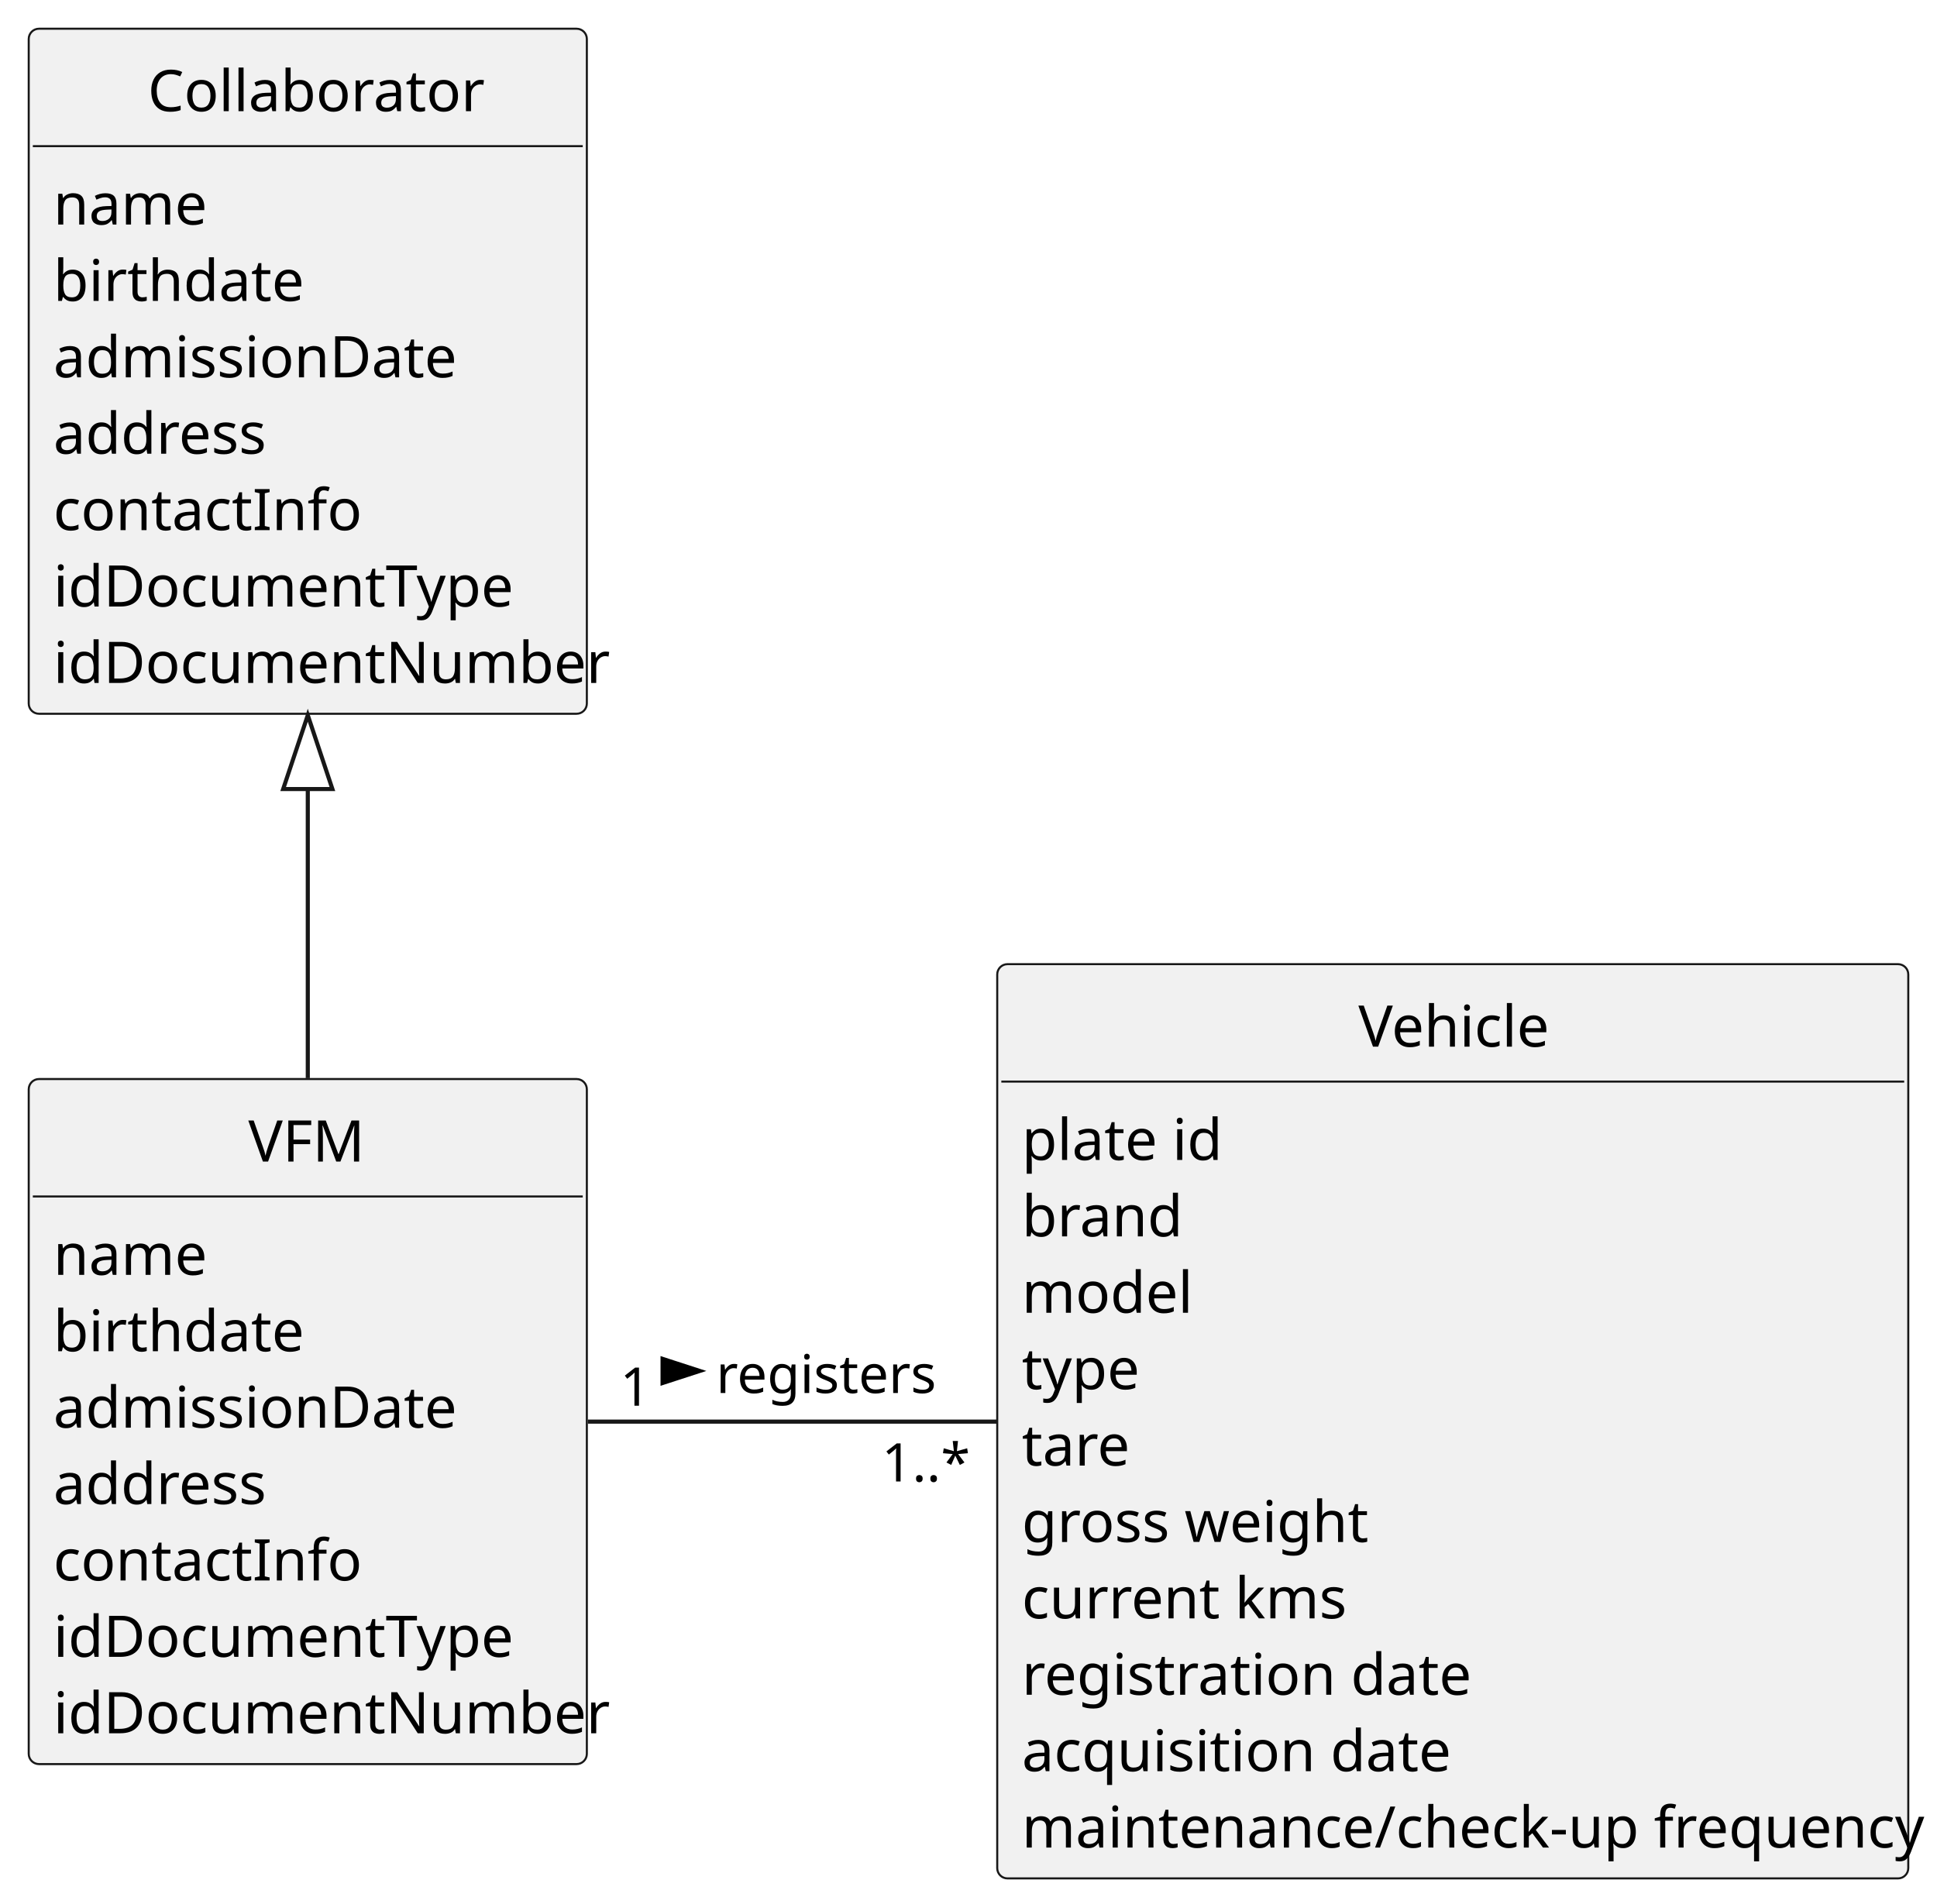
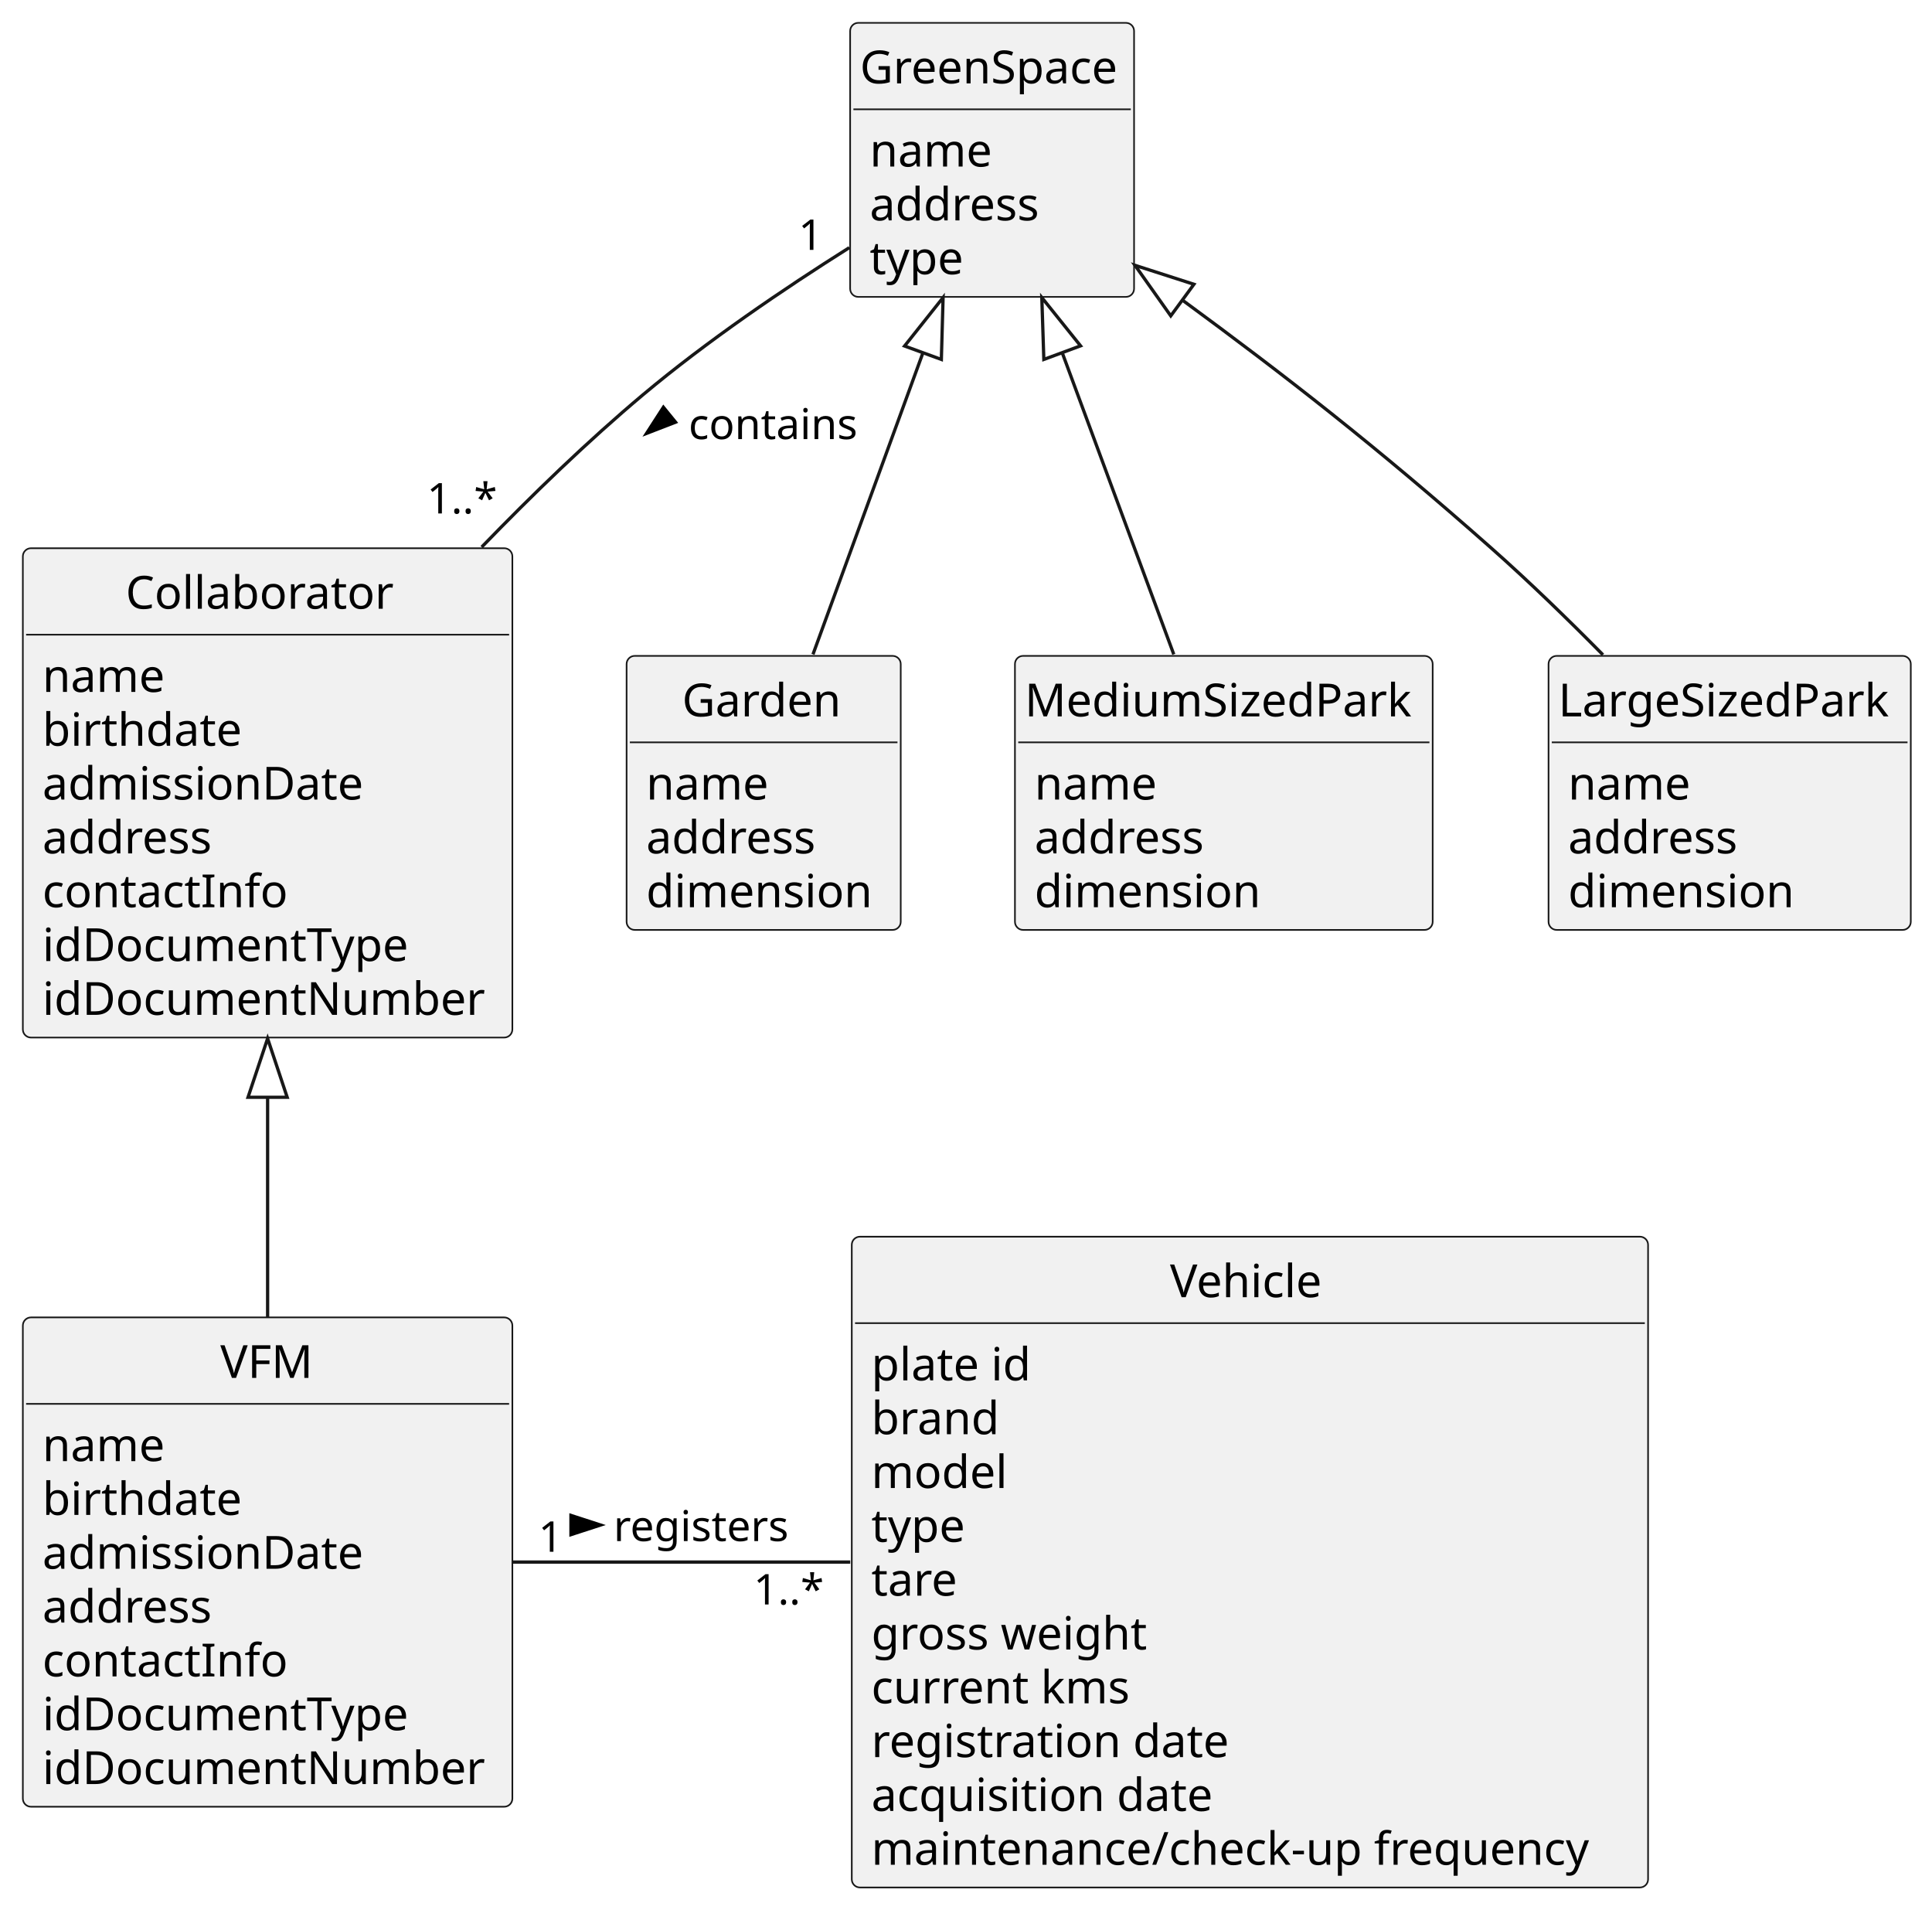
- <svg xmlns="http://www.w3.org/2000/svg" contentStyleType="text/css" height="464px" preserveAspectRatio="none" style="width:472px;height:464px;background:#FFFFFF;" version="1.1" viewBox="0 0 472 464" width="472px" zoomAndPan="magnify">
+ <svg xmlns="http://www.w3.org/2000/svg" contentStyleType="text/css" height="585px" preserveAspectRatio="none" style="width:592px;height:585px;background:#FFFFFF;" version="1.1" viewBox="0 0 592 585" width="592px" zoomAndPan="magnify">
  <defs />
  <g>
    <g id="elem_Collaborator">
-       <rect codeLine="11" fill="#F1F1F1" height="166.969" id="Collaborator" rx="2.5" ry="2.5" style="stroke:#181818;stroke-width:0.5;" width="136" x="7" y="7" />
-       <text fill="#000000" font-family="sans-serif" font-size="14" lengthAdjust="spacing" textLength="78" x="36" y="27.107">Collaborator</text>
-       <line style="stroke:#181818;stroke-width:0.5;" x1="8" x2="142" y1="35.621" y2="35.621" />
-       <text fill="#000000" font-family="sans-serif" font-size="14" lengthAdjust="spacing" textLength="35" x="13" y="54.728">name</text>
-       <text fill="#000000" font-family="sans-serif" font-size="14" lengthAdjust="spacing" textLength="56" x="13" y="73.35">birthdate</text>
-       <text fill="#000000" font-family="sans-serif" font-size="14" lengthAdjust="spacing" textLength="93" x="13" y="91.971">admissionDate</text>
-       <text fill="#000000" font-family="sans-serif" font-size="14" lengthAdjust="spacing" textLength="51" x="13" y="110.592">address</text>
-       <text fill="#000000" font-family="sans-serif" font-size="14" lengthAdjust="spacing" textLength="69" x="13" y="129.213">contactInfo</text>
-       <text fill="#000000" font-family="sans-serif" font-size="14" lengthAdjust="spacing" textLength="107" x="13" y="147.834">idDocumentType</text>
-       <text fill="#000000" font-family="sans-serif" font-size="14" lengthAdjust="spacing" textLength="124" x="13" y="166.455">idDocumentNumber</text>
+       <rect codeLine="11" fill="#F1F1F1" height="149.906" id="Collaborator" rx="2.5" ry="2.5" style="stroke:#181818;stroke-width:0.5;" width="150" x="7" y="167.95" />
+       <text fill="#000000" font-family="sans-serif" font-size="14" lengthAdjust="spacing" textLength="87" x="38.5" y="186.485">Collaborator</text>
+       <line style="stroke:#181818;stroke-width:0.5;" x1="8" x2="156" y1="194.438" y2="194.438" />
+       <text fill="#000000" font-family="sans-serif" font-size="14" lengthAdjust="spacing" textLength="38" x="13" y="211.973">name</text>
+       <text fill="#000000" font-family="sans-serif" font-size="14" lengthAdjust="spacing" textLength="63" x="13" y="228.462">birthdate</text>
+       <text fill="#000000" font-family="sans-serif" font-size="14" lengthAdjust="spacing" textLength="101" x="13" y="244.95">admissionDate</text>
+       <text fill="#000000" font-family="sans-serif" font-size="14" lengthAdjust="spacing" textLength="54" x="13" y="261.438">address</text>
+       <text fill="#000000" font-family="sans-serif" font-size="14" lengthAdjust="spacing" textLength="77" x="13" y="277.927">contactInfo</text>
+       <text fill="#000000" font-family="sans-serif" font-size="14" lengthAdjust="spacing" textLength="116" x="13" y="294.415">idDocumentType</text>
+       <text fill="#000000" font-family="sans-serif" font-size="14" lengthAdjust="spacing" textLength="138" x="13" y="310.903">idDocumentNumber</text>
    </g>
    <g id="elem_VFM">
-       <rect codeLine="21" fill="#F1F1F1" height="166.969" id="VFM" rx="2.5" ry="2.5" style="stroke:#181818;stroke-width:0.5;" width="136" x="7" y="263" />
-       <text fill="#000000" font-family="sans-serif" font-size="14" lengthAdjust="spacing" textLength="29" x="60.5" y="283.107">VFM</text>
-       <line style="stroke:#181818;stroke-width:0.5;" x1="8" x2="142" y1="291.621" y2="291.621" />
-       <text fill="#000000" font-family="sans-serif" font-size="14" lengthAdjust="spacing" textLength="35" x="13" y="310.728">name</text>
-       <text fill="#000000" font-family="sans-serif" font-size="14" lengthAdjust="spacing" textLength="56" x="13" y="329.35">birthdate</text>
-       <text fill="#000000" font-family="sans-serif" font-size="14" lengthAdjust="spacing" textLength="93" x="13" y="347.971">admissionDate</text>
-       <text fill="#000000" font-family="sans-serif" font-size="14" lengthAdjust="spacing" textLength="51" x="13" y="366.592">address</text>
-       <text fill="#000000" font-family="sans-serif" font-size="14" lengthAdjust="spacing" textLength="69" x="13" y="385.213">contactInfo</text>
-       <text fill="#000000" font-family="sans-serif" font-size="14" lengthAdjust="spacing" textLength="107" x="13" y="403.834">idDocumentType</text>
-       <text fill="#000000" font-family="sans-serif" font-size="14" lengthAdjust="spacing" textLength="124" x="13" y="422.455">idDocumentNumber</text>
+       <rect codeLine="21" fill="#F1F1F1" height="149.906" id="VFM" rx="2.5" ry="2.5" style="stroke:#181818;stroke-width:0.5;" width="150" x="7" y="403.59" />
+       <text fill="#000000" font-family="sans-serif" font-size="14" lengthAdjust="spacing" textLength="29" x="67.5" y="422.125">VFM</text>
+       <line style="stroke:#181818;stroke-width:0.5;" x1="8" x2="156" y1="430.078" y2="430.078" />
+       <text fill="#000000" font-family="sans-serif" font-size="14" lengthAdjust="spacing" textLength="38" x="13" y="447.613">name</text>
+       <text fill="#000000" font-family="sans-serif" font-size="14" lengthAdjust="spacing" textLength="63" x="13" y="464.102">birthdate</text>
+       <text fill="#000000" font-family="sans-serif" font-size="14" lengthAdjust="spacing" textLength="101" x="13" y="480.59">admissionDate</text>
+       <text fill="#000000" font-family="sans-serif" font-size="14" lengthAdjust="spacing" textLength="54" x="13" y="497.078">address</text>
+       <text fill="#000000" font-family="sans-serif" font-size="14" lengthAdjust="spacing" textLength="77" x="13" y="513.567">contactInfo</text>
+       <text fill="#000000" font-family="sans-serif" font-size="14" lengthAdjust="spacing" textLength="116" x="13" y="530.055">idDocumentType</text>
+       <text fill="#000000" font-family="sans-serif" font-size="14" lengthAdjust="spacing" textLength="138" x="13" y="546.543">idDocumentNumber</text>
    </g>
    <g id="elem_Vehicle">
-       <rect codeLine="31" fill="#F1F1F1" height="222.832" id="Vehicle" rx="2.5" ry="2.5" style="stroke:#181818;stroke-width:0.5;" width="222" x="243" y="235" />
-       <text fill="#000000" font-family="sans-serif" font-size="14" lengthAdjust="spacing" textLength="46" x="331" y="255.107">Vehicle</text>
-       <line style="stroke:#181818;stroke-width:0.5;" x1="244" x2="464" y1="263.621" y2="263.621" />
-       <text fill="#000000" font-family="sans-serif" font-size="14" lengthAdjust="spacing" textLength="46" x="249" y="282.728">plate id</text>
-       <text fill="#000000" font-family="sans-serif" font-size="14" lengthAdjust="spacing" textLength="37" x="249" y="301.35">brand</text>
-       <text fill="#000000" font-family="sans-serif" font-size="14" lengthAdjust="spacing" textLength="38" x="249" y="319.971">model</text>
-       <text fill="#000000" font-family="sans-serif" font-size="14" lengthAdjust="spacing" textLength="27" x="249" y="338.592">type</text>
-       <text fill="#000000" font-family="sans-serif" font-size="14" lengthAdjust="spacing" textLength="25" x="249" y="357.213">tare</text>
-       <text fill="#000000" font-family="sans-serif" font-size="14" lengthAdjust="spacing" textLength="79" x="249" y="375.834">gross weight</text>
-       <text fill="#000000" font-family="sans-serif" font-size="14" lengthAdjust="spacing" textLength="74" x="249" y="394.455">current kms</text>
-       <text fill="#000000" font-family="sans-serif" font-size="14" lengthAdjust="spacing" textLength="103" x="249" y="413.076">registration date</text>
-       <text fill="#000000" font-family="sans-serif" font-size="14" lengthAdjust="spacing" textLength="99" x="249" y="431.697">acquisition date</text>
-       <text fill="#000000" font-family="sans-serif" font-size="14" lengthAdjust="spacing" textLength="210" x="249" y="450.318">maintenance/check-up frequency</text>
+       <rect codeLine="31" fill="#F1F1F1" height="199.371" id="Vehicle" rx="2.5" ry="2.5" style="stroke:#181818;stroke-width:0.5;" width="244" x="261" y="378.86" />
+       <text fill="#000000" font-family="sans-serif" font-size="14" lengthAdjust="spacing" textLength="49" x="358.5" y="397.395">Vehicle</text>
+       <line style="stroke:#181818;stroke-width:0.5;" x1="262" x2="504" y1="405.348" y2="405.348" />
+       <text fill="#000000" font-family="sans-serif" font-size="14" lengthAdjust="spacing" textLength="51" x="267" y="422.883">plate id</text>
+       <text fill="#000000" font-family="sans-serif" font-size="14" lengthAdjust="spacing" textLength="41" x="267" y="439.372">brand</text>
+       <text fill="#000000" font-family="sans-serif" font-size="14" lengthAdjust="spacing" textLength="43" x="267" y="455.86">model</text>
+       <text fill="#000000" font-family="sans-serif" font-size="14" lengthAdjust="spacing" textLength="29" x="267" y="472.348">type</text>
+       <text fill="#000000" font-family="sans-serif" font-size="14" lengthAdjust="spacing" textLength="27" x="267" y="488.837">tare</text>
+       <text fill="#000000" font-family="sans-serif" font-size="14" lengthAdjust="spacing" textLength="88" x="267" y="505.325">gross weight</text>
+       <text fill="#000000" font-family="sans-serif" font-size="14" lengthAdjust="spacing" textLength="82" x="267" y="521.813">current kms</text>
+       <text fill="#000000" font-family="sans-serif" font-size="14" lengthAdjust="spacing" textLength="114" x="267" y="538.301">registration date</text>
+       <text fill="#000000" font-family="sans-serif" font-size="14" lengthAdjust="spacing" textLength="109" x="267" y="554.79">acquisition date</text>
+       <text fill="#000000" font-family="sans-serif" font-size="14" lengthAdjust="spacing" textLength="232" x="267" y="571.278">maintenance/check-up frequency</text>
+     </g>
+     <g id="elem_GreenSpace">
+       <rect codeLine="44" fill="#F1F1F1" height="83.953" id="GreenSpace" rx="2.5" ry="2.5" style="stroke:#181818;stroke-width:0.5;" width="87" x="260.5" y="7" />
+       <text fill="#000000" font-family="sans-serif" font-size="14" lengthAdjust="spacing" textLength="81" x="263.5" y="25.535">GreenSpace</text>
+       <line style="stroke:#181818;stroke-width:0.5;" x1="261.5" x2="346.5" y1="33.488" y2="33.488" />
+       <text fill="#000000" font-family="sans-serif" font-size="14" lengthAdjust="spacing" textLength="38" x="266.5" y="51.023">name</text>
+       <text fill="#000000" font-family="sans-serif" font-size="14" lengthAdjust="spacing" textLength="54" x="266.5" y="67.512">address</text>
+       <text fill="#000000" font-family="sans-serif" font-size="14" lengthAdjust="spacing" textLength="29" x="266.5" y="84">type</text>
+     </g>
+     <g id="elem_Garden">
+       <rect codeLine="50" fill="#F1F1F1" height="83.953" id="Garden" rx="2.5" ry="2.5" style="stroke:#181818;stroke-width:0.5;" width="84" x="192" y="200.93" />
+       <text fill="#000000" font-family="sans-serif" font-size="14" lengthAdjust="spacing" textLength="50" x="209" y="219.465">Garden</text>
+       <line style="stroke:#181818;stroke-width:0.5;" x1="193" x2="275" y1="227.418" y2="227.418" />
+       <text fill="#000000" font-family="sans-serif" font-size="14" lengthAdjust="spacing" textLength="38" x="198" y="244.953">name</text>
+       <text fill="#000000" font-family="sans-serif" font-size="14" lengthAdjust="spacing" textLength="54" x="198" y="261.442">address</text>
+       <text fill="#000000" font-family="sans-serif" font-size="14" lengthAdjust="spacing" textLength="72" x="198" y="277.93">dimension</text>
+     </g>
+     <g id="elem_MediumSizedPark">
+       <rect codeLine="56" fill="#F1F1F1" height="83.953" id="MediumSizedPark" rx="2.5" ry="2.5" style="stroke:#181818;stroke-width:0.5;" width="128" x="311" y="200.93" />
+       <text fill="#000000" font-family="sans-serif" font-size="14" lengthAdjust="spacing" textLength="122" x="314" y="219.465">MediumSizedPark</text>
+       <line style="stroke:#181818;stroke-width:0.5;" x1="312" x2="438" y1="227.418" y2="227.418" />
+       <text fill="#000000" font-family="sans-serif" font-size="14" lengthAdjust="spacing" textLength="38" x="317" y="244.953">name</text>
+       <text fill="#000000" font-family="sans-serif" font-size="14" lengthAdjust="spacing" textLength="54" x="317" y="261.442">address</text>
+       <text fill="#000000" font-family="sans-serif" font-size="14" lengthAdjust="spacing" textLength="72" x="317" y="277.93">dimension</text>
+     </g>
+     <g id="elem_LargeSizedPark">
+       <rect codeLine="62" fill="#F1F1F1" height="83.953" id="LargeSizedPark" rx="2.5" ry="2.5" style="stroke:#181818;stroke-width:0.5;" width="111" x="474.5" y="200.93" />
+       <text fill="#000000" font-family="sans-serif" font-size="14" lengthAdjust="spacing" textLength="105" x="477.5" y="219.465">LargeSizedPark</text>
+       <line style="stroke:#181818;stroke-width:0.5;" x1="475.5" x2="584.5" y1="227.418" y2="227.418" />
+       <text fill="#000000" font-family="sans-serif" font-size="14" lengthAdjust="spacing" textLength="38" x="480.5" y="244.953">name</text>
+       <text fill="#000000" font-family="sans-serif" font-size="14" lengthAdjust="spacing" textLength="54" x="480.5" y="261.442">address</text>
+       <text fill="#000000" font-family="sans-serif" font-size="14" lengthAdjust="spacing" textLength="72" x="480.5" y="277.93">dimension</text>
    </g>
    <g id="link_Collaborator_VFM">
-       <path codeLine="44" d="M75,192.32 C75,220.69 75,234.43 75,262.79 " fill="none" id="Collaborator-backto-VFM" style="stroke:#181818;stroke-width:1.0;" />
-       <polygon fill="none" points="75,174.32,69,192.32,81,192.32,75,174.32" style="stroke:#181818;stroke-width:1.0;" />
+       <path codeLine="68" d="M82,336.15 C82,363.41 82,376.25 82,403.49 " fill="none" id="Collaborator-backto-VFM" style="stroke:#181818;stroke-width:1.0;" />
+       <polygon fill="none" points="82,318.15,76,336.15,88,336.15,82,318.15" style="stroke:#181818;stroke-width:1.0;" />
    </g>
    <g id="link_VFM_Vehicle">
-       <path codeLine="45" d="M143.25,346.5 C173.26,346.5 209.28,346.5 242.98,346.5 " fill="none" id="VFM-Vehicle" style="stroke:#181818;stroke-width:1.0;" />
-       <polygon fill="#000000" points="170.5,334.146,161.455,331.207,161.455,337.084,170.5,334.146" style="stroke:#000000;stroke-width:1.0;" />
-       <text fill="#000000" font-family="sans-serif" font-size="13" lengthAdjust="spacing" textLength="50" x="174.5" y="339.528">registers</text>
-       <text fill="#000000" font-family="sans-serif" font-size="13" lengthAdjust="spacing" textLength="7" x="151.098" y="342.616">1</text>
-       <text fill="#000000" font-family="sans-serif" font-size="13" lengthAdjust="spacing" textLength="20" x="214.843" y="361.088">1..*</text>
+       <path codeLine="69" d="M157.18,478.54 C188.43,478.54 225.53,478.54 260.53,478.54 " fill="none" id="VFM-Vehicle" style="stroke:#181818;stroke-width:1.0;" />
+       <polygon fill="#000000" points="184,467.195,174.955,464.256,174.955,470.134,184,467.195" style="stroke:#000000;stroke-width:1.0;" />
+       <text fill="#000000" font-family="sans-serif" font-size="13" lengthAdjust="spacing" textLength="55" x="188" y="472.108">registers</text>
+       <text fill="#000000" font-family="sans-serif" font-size="13" lengthAdjust="spacing" textLength="8" x="164.974" y="475.385">1</text>
+       <text fill="#000000" font-family="sans-serif" font-size="13" lengthAdjust="spacing" textLength="22" x="230.903" y="491.527">1..*</text>
+     </g>
+     <g id="link_GreenSpace_Collaborator">
+       <path codeLine="70" d="M260.25,75.86 C240.22,88.48 216.64,104.47 197,120.95 C180.13,135.11 163.14,151.52 147.59,167.6 " fill="none" id="GreenSpace-Collaborator" style="stroke:#181818;stroke-width:1.0;" />
+       <polygon fill="#000000" points="198.123,132.762,206.992,129.33,203.281,124.772,198.123,132.762" style="stroke:#000000;stroke-width:1.0;" />
+       <text fill="#000000" font-family="sans-serif" font-size="13" lengthAdjust="spacing" textLength="54" x="211" y="134.518">contains</text>
+       <text fill="#000000" font-family="sans-serif" font-size="13" lengthAdjust="spacing" textLength="8" x="244.64" y="76.542">1</text>
+       <text fill="#000000" font-family="sans-serif" font-size="13" lengthAdjust="spacing" textLength="22" x="130.793" y="157.291">1..*</text>
+     </g>
+     <g id="link_GreenSpace_Garden">
+       <path codeLine="71" d="M282.812,108.06 C271.042,140.33 260.91,168.13 249.11,200.47 " fill="none" id="GreenSpace-backto-Garden" style="stroke:#181818;stroke-width:1.0;" />
+       <polygon fill="none" points="288.98,91.15,277.175,106.004,288.449,110.116,288.98,91.15" style="stroke:#181818;stroke-width:1.0;" />
+     </g>
+     <g id="link_GreenSpace_MediumSizedPark">
+       <path codeLine="72" d="M325.476,108.031 C337.416,140.302 347.71,168.13 359.67,200.47 " fill="none" id="GreenSpace-backto-MediumSizedPark" style="stroke:#181818;stroke-width:1.0;" />
+       <polygon fill="none" points="319.23,91.15,319.849,110.114,331.103,105.949,319.23,91.15" style="stroke:#181818;stroke-width:1.0;" />
+     </g>
+     <g id="link_GreenSpace_LargeSizedPark">
+       <path codeLine="73" d="M362.292,91.929 C393.582,114.889 421.71,136.72 457,167.95 C468.48,178.11 480.39,189.68 491.17,200.6 " fill="none" id="GreenSpace-backto-LargeSizedPark" style="stroke:#181818;stroke-width:1.0;" />
+       <polygon fill="none" points="347.78,81.28,358.743,96.766,365.842,87.091,347.78,81.28" style="stroke:#181818;stroke-width:1.0;" />
    </g>
  </g>
</svg>
